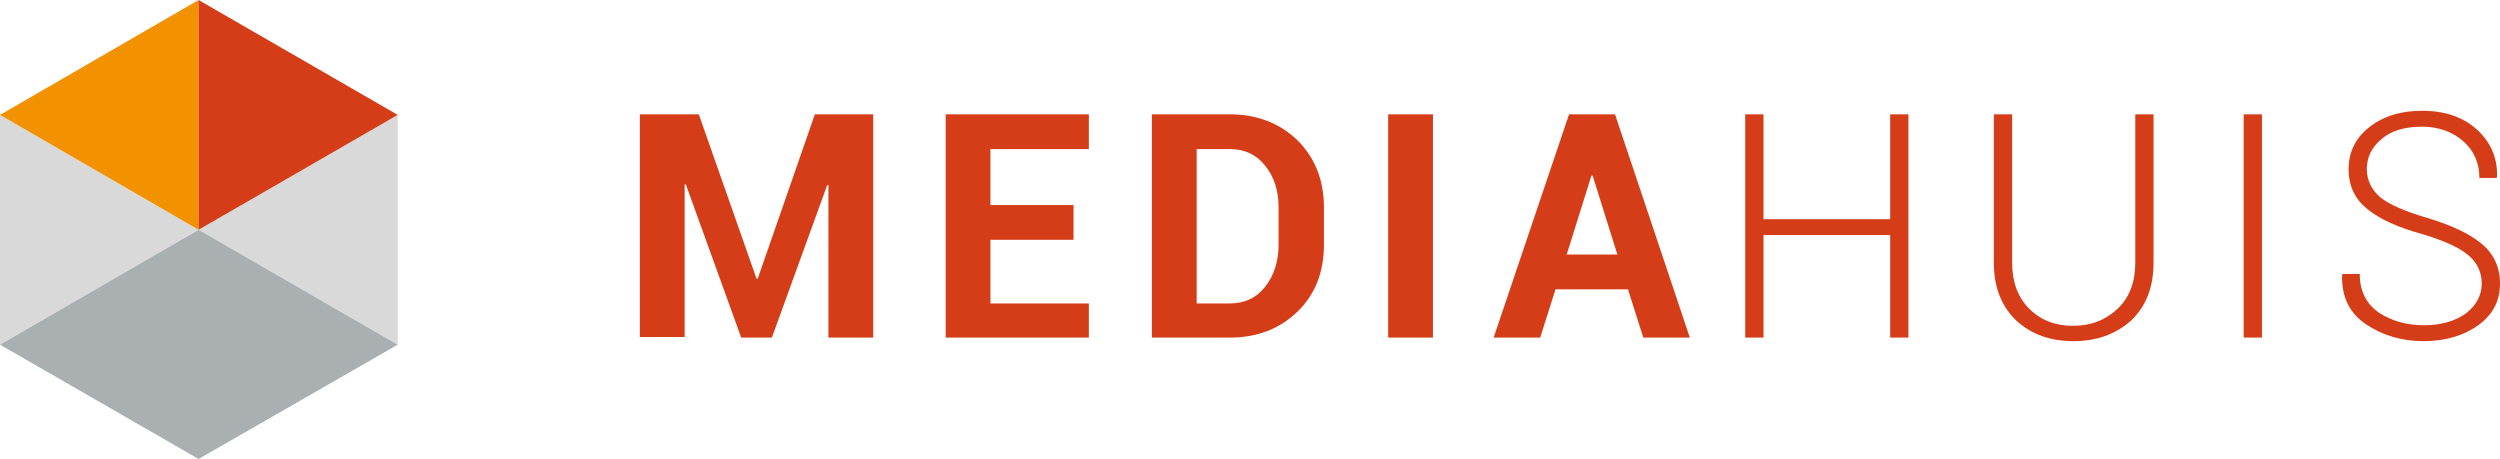
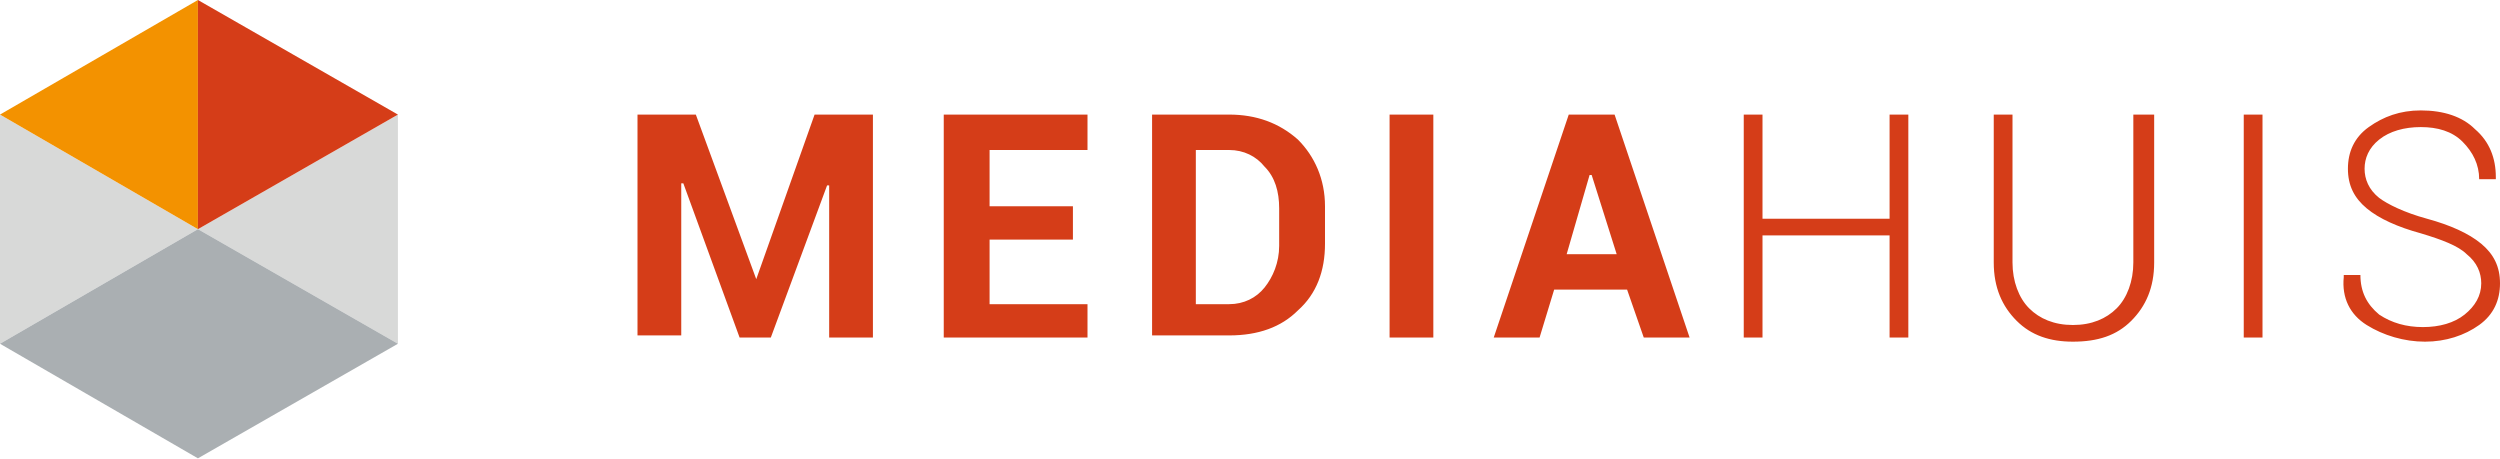
- <svg xmlns="http://www.w3.org/2000/svg" viewBox="0 0 424.3 77.9">
-   <path d="m67.5 58.5-33.8-19.5-33.7 19.5v-39l33.7 19.5 33.8-19.5z" fill="#d8d9d8" />
-   <path d="m33.7 39-33.7-19.5 33.7-19.5z" fill="#f39200" />
-   <path d="m33.7 39v-39l33.8 19.5z" fill="#d53d18" />
-   <path d="m33.7 77.9-33.7-19.4 33.7-19.5 33.8 19.5z" fill="#aaafb2" />
-   <path d="m128.4 47.3h.2l9.7-27.9h9.9v37.9h-7.6v-25.9h-.2l-9.4 25.9h-5.2l-9.4-26h-.2v25.9h-7.6v-37.8h10zm53.8-6.6h-14.1v10.8h16.7v5.8h-24.3v-37.9h24.3v5.9h-16.7v9.5h14.1zm13.3 16.6v-37.9h13.2c4.6 0 8.5 1.5 11.5 4.4 3 3 4.5 6.8 4.5 11.4v6.3c0 4.7-1.5 8.5-4.5 11.4s-6.8 4.4-11.5 4.4zm7.6-32v26.2h5.6c2.5 0 4.5-.9 6-2.8s2.3-4.3 2.3-7.2v-6.3c0-2.9-.8-5.3-2.3-7.1-1.5-1.9-3.5-2.8-6-2.8zm40.1 32h-7.6v-37.9h7.6zm33.1-8.2h-12.3l-2.6 8.2h-7.9l12.8-37.9h7.8l12.7 37.9h-7.9zm-10.4-5.9h8.6l-4.2-13.4h-.2zm58 14.1h-3.1v-17.4h-21.5v17.4h-3.1v-37.9h3.1v17.8h21.5v-17.8h3.1zm41.6-37.9v25.2c0 4.2-1.3 7.4-3.8 9.8-2.6 2.3-5.8 3.5-9.8 3.5s-7.2-1.2-9.7-3.5c-2.5-2.4-3.8-5.6-3.8-9.8v-25.2h3.1v25.2c0 3.3 1 5.9 2.9 7.8s4.4 2.9 7.4 2.9c3.1 0 5.6-1 7.6-2.9s3-4.5 3-7.8v-25.2zm18.4 37.9h-3.1v-37.9h3.1zm37.3-9.2c0-1.9-.8-3.6-2.3-4.8-1.5-1.3-4.2-2.5-7.9-3.6-4-1.1-7.1-2.5-9.2-4.2s-3.2-3.9-3.2-6.8 1.2-5.3 3.5-7.1c2.4-1.9 5.4-2.8 9-2.8 3.9 0 7 1.1 9.3 3.2s3.5 4.8 3.4 8l-.1.2h-2.9c0-2.5-.9-4.6-2.7-6.2s-4.2-2.5-7-2.5c-3 0-5.3.7-6.9 2.1-1.7 1.4-2.5 3.1-2.5 5.1 0 1.9.8 3.5 2.3 4.8 1.5 1.2 4.2 2.4 8 3.5 4 1.2 7 2.6 9.1 4.3s3.2 4 3.2 6.8c0 3-1.2 5.3-3.7 7.1s-5.6 2.7-9.3 2.7-7-1-9.8-2.9-4.1-4.7-4-8.3l.1-.2h2.9c0 2.9 1.1 5.1 3.3 6.6 2.2 1.4 4.7 2.1 7.6 2.1s5.3-.7 7.1-2c1.7-1.3 2.7-3 2.7-5.1z" fill="#d53d18" />
+ <svg xmlns="http://www.w3.org/2000/svg" enable-background="new 0 0 120 22" viewBox="0 0 120 22">
+   <path d="m19.1 16.5-9.6-5.5-9.5 5.5v-11l9.5 5.5 9.6-5.5z" fill="#d8d9d8" />
+   <path d="m9.5 11-9.5-5.5 9.5-5.5z" fill="#f39200" />
+   <path d="m9.5 11v-11l9.6 5.5z" fill="#d53d18" />
+   <path d="m9.5 22-9.5-5.5 9.5-5.5 9.6 5.5z" fill="#aaafb2" />
+   <path d="m36.3 13.4 2.8-7.9h2.8v10.7h-2.1v-7.3h-.1l-2.7 7.3h-1.5l-2.7-7.4h-.1v7.3h-2.1v-10.6h2.8zm15.2-1.9h-4v3.1h4.7v1.6h-6.9v-10.7h6.9v1.7h-4.7v2.7h4zm3.8 4.7v-10.7h3.7c1.3 0 2.4.4 3.3 1.2.8.8 1.3 1.9 1.3 3.2v1.8c0 1.3-.4 2.4-1.3 3.2-.8.8-1.9 1.2-3.3 1.2h-3.7zm2.1-9v7.4h1.6c.7 0 1.3-.3 1.7-.8s.7-1.2.7-2v-1.8c0-.8-.2-1.5-.7-2-.4-.5-1-.8-1.7-.8zm11.4 9h-2.1v-10.7h2.1zm9.3-2.3h-3.5l-.7 2.3h-2.2l3.6-10.7h2.2l3.6 10.7h-2.2zm-2.9-1.7h2.4l-1.2-3.8h-.1zm16.4 4h-.9v-4.9h-6.1v4.9h-.9v-10.7h.9v5h6.1v-5h.9zm11.8-10.7v7.1c0 1.2-.4 2.1-1.1 2.8s-1.6 1-2.8 1c-1.1 0-2-.3-2.7-1s-1.1-1.6-1.1-2.8v-7.1h.9v7.1c0 .9.3 1.7.8 2.2s1.2.8 2.1.8 1.6-.3 2.1-.8.8-1.3.8-2.2v-7.1zm5.2 10.7h-.9v-10.7h.9zm10.5-2.6c0-.5-.2-1-.7-1.4-.4-.4-1.2-.7-2.2-1-1.1-.3-2-.7-2.6-1.2s-.9-1.1-.9-1.9.3-1.5 1-2 1.5-.8 2.5-.8c1.1 0 2 .3 2.6.9.7.6 1 1.4 1 2.3v.1h-.8c0-.7-.3-1.3-.8-1.8s-1.2-.7-2-.7-1.5.2-2 .6-.7.9-.7 1.4.2 1 .7 1.4c.4.3 1.2.7 2.3 1s2 .7 2.6 1.2.9 1.1.9 1.9-.3 1.5-1 2-1.6.8-2.6.8-2-.3-2.8-.8-1.2-1.3-1.1-2.3v-.1h.8c0 .8.3 1.4.9 1.9.6.4 1.3.6 2.1.6s1.5-.2 2-.6.8-.9.8-1.5z" fill="#d53d18" />
</svg>
